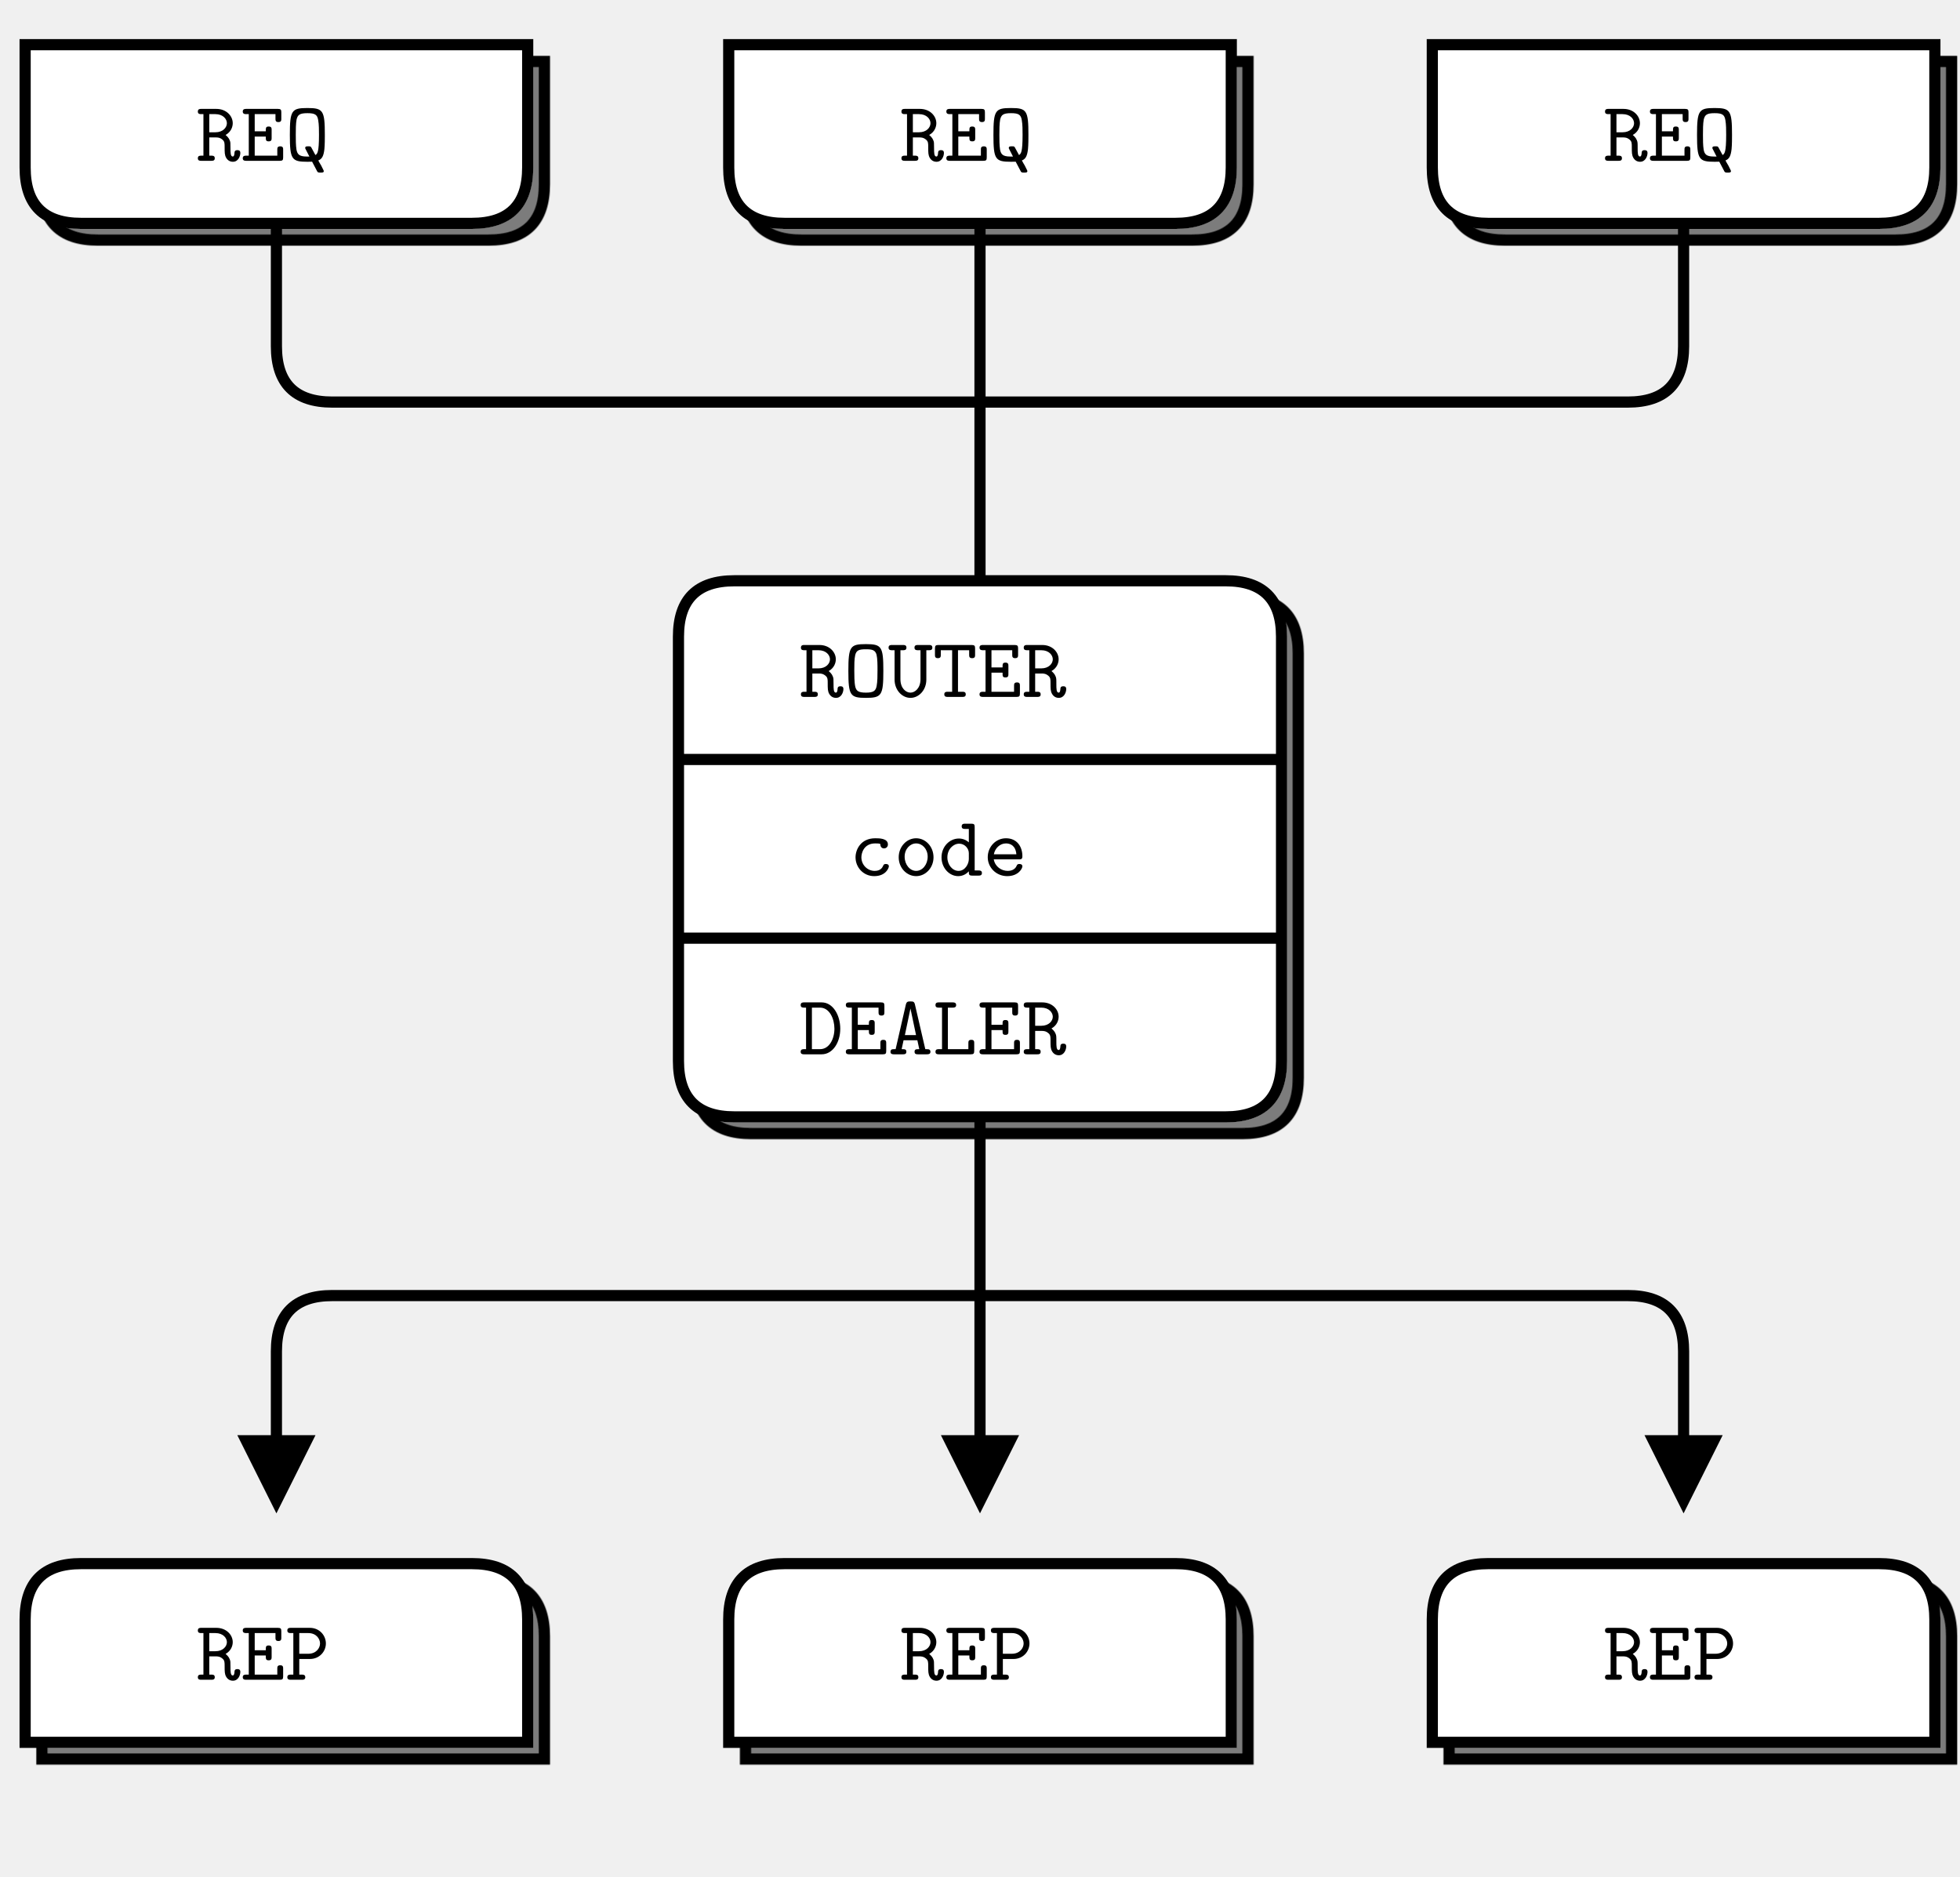
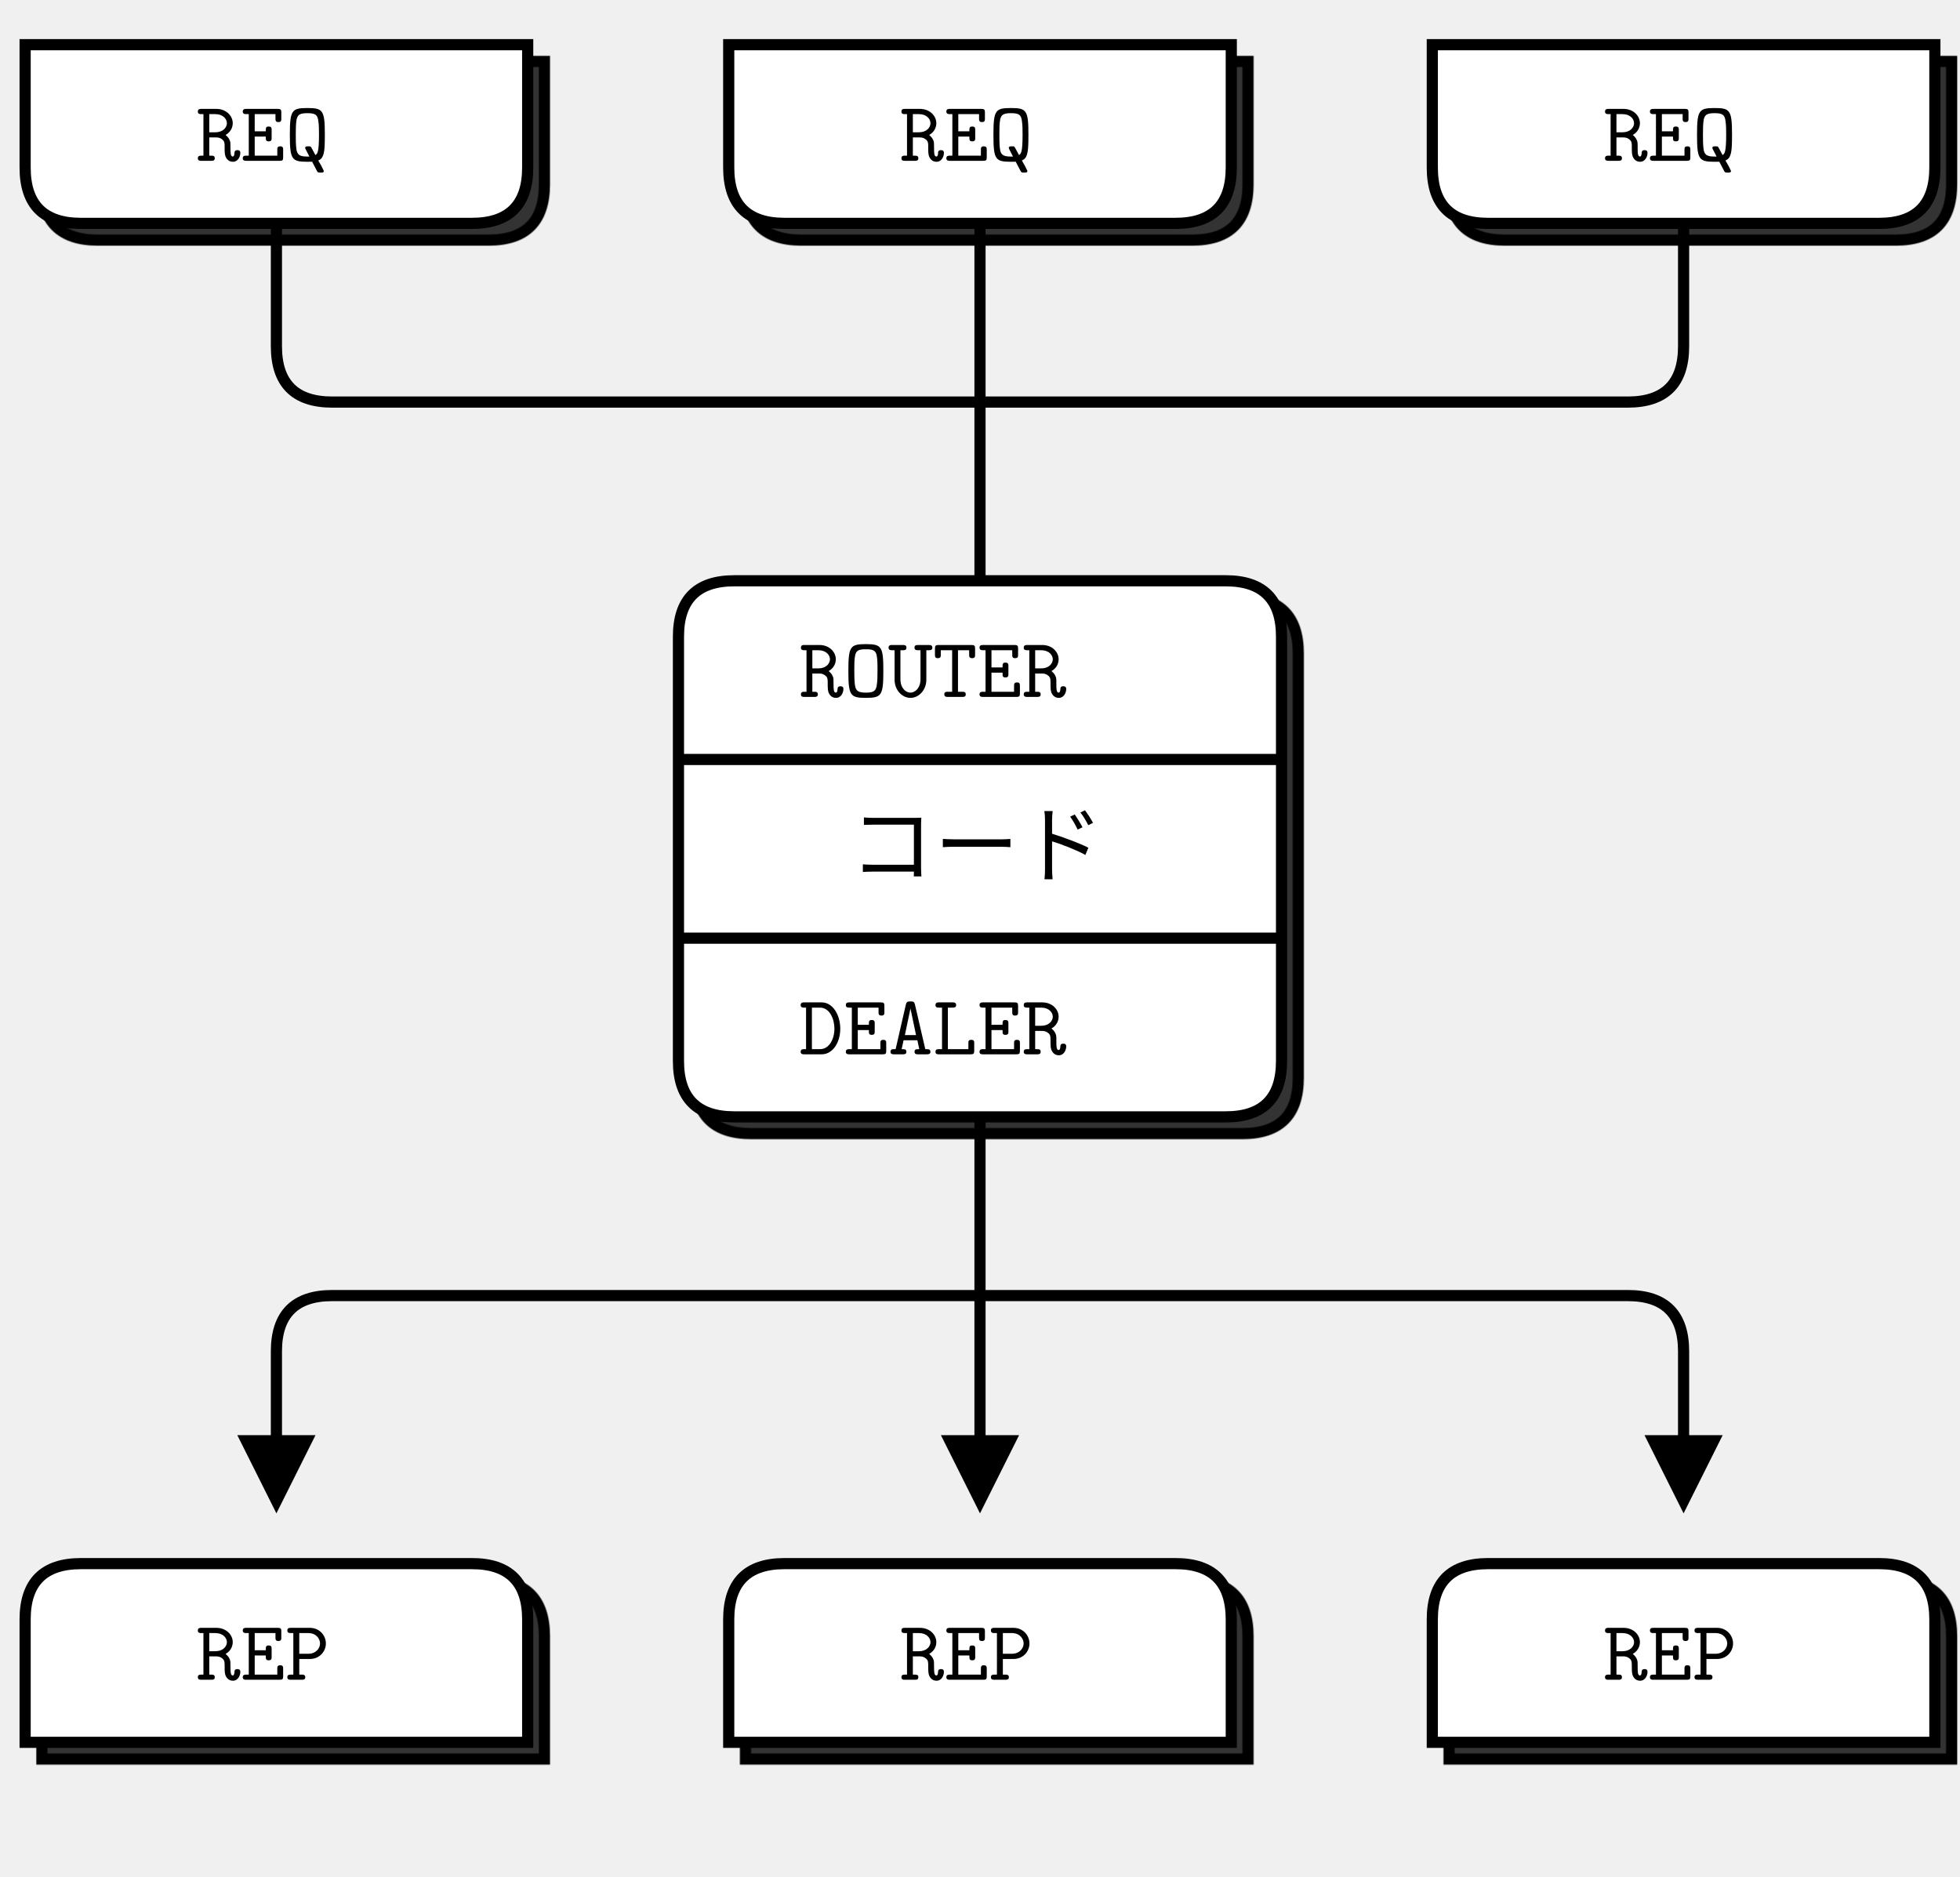
- <svg xmlns="http://www.w3.org/2000/svg" width="351px" height="336px" version="1.1">
-   <defs>
-     <filter id="dsFilter" width="150%" height="150%">
-       <feOffset result="offOut" in="SourceGraphic" dx="3" dy="3" />
-       <feColorMatrix result="matrixOut" in="offOut" type="matrix" values="0.2 0 0 0 0 0 0.2 0 0 0 0 0 0.2 0 0 0 0 0 1 0" />
-       <feBlend in="SourceGraphic" in2="matrixOut" mode="normal" />
+ <svg xmlns="http://www.w3.org/2000/svg" version="1.1" width="351" height="336" id="svg2">
+   <defs id="defs4">
+     <filter width="1.5" height="1.5" color-interpolation-filters="sRGB" id="dsFilter">
+       <feOffset id="feOffset7" dy="3" dx="3" in="SourceGraphic" result="offOut" />
+       <feColorMatrix id="feColorMatrix9" values="0.2 0 0 0 0 0 0.2 0 0 0 0 0 0.2 0 0 0 0 0 1 0" type="matrix" in="offOut" result="matrixOut" />
+       <feBlend in2="matrixOut" mode="normal" in="SourceGraphic" id="feBlend11" />
    </filter>
-     <marker id="iPointer" viewBox="0 0 10 10" refX="5" refY="5" markerUnits="strokeWidth" markerWidth="8" markerHeight="7" orient="auto">
-       <path d="M 10 0 L 10 10 L 0 5 z" />
+     <marker markerUnits="strokeWidth" refX="5" refY="5" markerWidth="8" markerHeight="7" orient="auto" viewBox="0 0 10 10" id="iPointer">
+       <path d="M 10,0 10,10 0,5 z" id="path14" />
    </marker>
-     <marker id="Pointer" viewBox="0 0 10 10" refX="5" refY="5" markerUnits="strokeWidth" markerWidth="8" markerHeight="7" orient="auto">
-       <path d="M 0 0 L 10 5 L 0 10 z" />
+     <marker markerUnits="strokeWidth" refX="5" refY="5" markerWidth="8" markerHeight="7" orient="auto" viewBox="0 0 10 10" id="Pointer">
+       <path d="M 0,0 10,5 0,10 z" id="path17" />
    </marker>
  </defs>
-   <g id="boxes" stroke="black" stroke-width="2" fill="none">
+   <g id="boxes" style="fill:none;stroke:#000000;stroke-width:2">
    <g id="group0">
-       <path id="path0" filter="url(#dsFilter)" fill="#fff" d="M 4.5 8 L 94.5 8 L 94.5 30 Q 94.5 40 84.5 40 L 14.5 40 Q 4.5 40 4.5 30 Z" />
-       <text x="35.1" y="28.8" id="text0" fill="#000" stroke="none" style="font-family:LMMono10,monospace;font-size:15.2px">REQ </text>
+       <path d="m 4.5,8 90,0 0,22 q 0,10 -10,10 l -70,0 q -10,0 -10,-10 z" id="path0" style="fill:#ffffff;filter:url(#dsFilter)" />
+       <text x="35.1" y="28.8" id="text0" style="font-size:15.2px;fill:#000000;stroke:none;font-family:'LMMono10, monospace'">REQ</text>
    </g>
    <g id="group2">
-       <path id="path2" filter="url(#dsFilter)" fill="#fff" d="M 130.5 8 L 220.5 8 L 220.5 30 Q 220.5 40 210.5 40 L 140.5 40 Q 130.5 40 130.5 30 Z" />
-       <text x="161.1" y="28.8" id="text2" fill="#000" stroke="none" style="font-family:LMMono10,monospace;font-size:15.2px">REQ </text>
+       <path d="m 130.5,8 90,0 0,22 q 0,10 -10,10 l -70,0 q -10,0 -10,-10 z" id="path2" style="fill:#ffffff;filter:url(#dsFilter)" />
+       <text x="161.1" y="28.8" id="text2" style="font-size:15.2px;fill:#000000;stroke:none;font-family:'LMMono10, monospace'">REQ</text>
    </g>
    <g id="group4">
-       <path id="path4" filter="url(#dsFilter)" fill="#fff" d="M 256.5 8 L 346.5 8 L 346.5 30 Q 346.5 40 336.5 40 L 266.5 40 Q 256.5 40 256.5 30 Z" />
-       <text x="287.1" y="28.8" id="text4" fill="#000" stroke="none" style="font-family:LMMono10,monospace;font-size:15.2px">REQ </text>
+       <path d="m 256.5,8 90,0 0,22 q 0,10 -10,10 l -70,0 q -10,0 -10,-10 z" id="path4" style="fill:#ffffff;filter:url(#dsFilter)" />
+       <text x="287.1" y="28.8" id="text4" style="font-size:15.2px;fill:#000000;stroke:none;font-family:'LMMono10, monospace'">REQ</text>
    </g>
    <g id="group18">
-       <path id="path18" filter="url(#dsFilter)" fill="#fff" d="M 121.5 114 Q 121.5 104 131.5 104 L 219.5 104 Q 229.5 104 229.5 114 L 229.5 190 Q 229.5 200 219.5 200 L 131.5 200 Q 121.5 200 121.5 190 Z" />
-       <text x="143.1" y="124.8" id="text18" fill="#000" stroke="none" style="font-family:LMMono10,monospace;font-size:15.2px">ROUTER </text>
-       <text x="152.1" y="156.8" id="text18" fill="#000" stroke="none" style="font-family:LMMono10,monospace;font-size:15.2px">code </text>
-       <text x="143.1" y="188.8" id="text18" fill="#000" stroke="none" style="font-family:LMMono10,monospace;font-size:15.2px">DEALER </text>
+       <path d="m 121.5,114 q 0,-10 10,-10 l 88,0 q 10,0 10,10 l 0,76 q 0,10 -10,10 l -88,0 q -10,0 -10,-10 z" id="path18" style="fill:#ffffff;filter:url(#dsFilter)" />
+       <text x="143.1" y="124.8" id="text18" style="font-size:15.2px;fill:#000000;stroke:none;font-family:'LMMono10, monospace'">ROUTER</text>
+       <text x="152.1" y="156.8" id="text32" style="font-size:15.2px;fill:#000000;stroke:none;font-family:'LMMono10, monospace'">コード</text>
+       <text x="143.1" y="188.8" id="text34" style="font-size:15.2px;fill:#000000;stroke:none;font-family:'LMMono10, monospace'">DEALER</text>
    </g>
    <g id="group31">
-       <path id="path31" filter="url(#dsFilter)" fill="#fff" d="M 4.5 290 Q 4.5 280 14.5 280 L 84.5 280 Q 94.5 280 94.5 290 L 94.5 312 L 4.5 312 Z" />
-       <text x="35.1" y="300.8" id="text31" fill="#000" stroke="none" style="font-family:LMMono10,monospace;font-size:15.2px">REP </text>
+       <path d="m 4.5,290 q 0,-10 10,-10 l 70,0 q 10,0 10,10 l 0,22 -90,0 z" id="path31" style="fill:#ffffff;filter:url(#dsFilter)" />
+       <text x="35.1" y="300.8" id="text31" style="font-size:15.2px;fill:#000000;stroke:none;font-family:'LMMono10, monospace'">REP</text>
    </g>
    <g id="group33">
-       <path id="path33" filter="url(#dsFilter)" fill="#fff" d="M 130.5 290 Q 130.5 280 140.5 280 L 210.5 280 Q 220.5 280 220.5 290 L 220.5 312 L 130.5 312 Z" />
-       <text x="161.1" y="300.8" id="text33" fill="#000" stroke="none" style="font-family:LMMono10,monospace;font-size:15.2px">REP </text>
+       <path d="m 130.5,290 q 0,-10 10,-10 l 70,0 q 10,0 10,10 l 0,22 -90,0 z" id="path33" style="fill:#ffffff;filter:url(#dsFilter)" />
+       <text x="161.1" y="300.8" id="text33" style="font-size:15.2px;fill:#000000;stroke:none;font-family:'LMMono10, monospace'">REP</text>
    </g>
    <g id="group35">
-       <path id="path35" filter="url(#dsFilter)" fill="#fff" d="M 256.5 290 Q 256.5 280 266.5 280 L 336.5 280 Q 346.5 280 346.5 290 L 346.5 312 L 256.5 312 Z" />
-       <text x="287.1" y="300.8" id="text35" fill="#000" stroke="none" style="font-family:LMMono10,monospace;font-size:15.2px">REP </text>
+       <path d="m 256.5,290 q 0,-10 10,-10 l 70,0 q 10,0 10,10 l 0,22 -90,0 z" id="path35" style="fill:#ffffff;filter:url(#dsFilter)" />
+       <text x="287.1" y="300.8" id="text35" style="font-size:15.2px;fill:#000000;stroke:none;font-family:'LMMono10, monospace'">REP</text>
    </g>
  </g>
-   <g id="lines" stroke="black" stroke-width="2" fill="none">
+   <g id="lines" style="fill:none;stroke:#000000;stroke-width:2">
    <g id="group150">
-       <path id="path150" d="M 49.5 40 L 49.5 62 Q 49.5 72 59.5 72 L 175.5 72 L 291.5 72 Q 301.5 72 301.5 62 L 301.5 40 " />
+       <path d="m 49.5,40 0,22 q 0,10 10,10 l 116,0 116,0 q 10,0 10,-10 l 0,-22" id="path150" />
    </g>
    <g id="group165">
-       <path id="path165" marker-start="url(#iPointer)" marker-end="url(#Pointer)" d="M 49.5 264 L 49.5 242 Q 49.5 232 59.5 232 L 175.5 232 L 291.5 232 Q 301.5 232 301.5 242 L 301.5 264 " />
+       <path d="m 49.5,264 0,-22 q 0,-10 10,-10 l 116,0 116,0 q 10,0 10,10 l 0,22" id="path165" style="marker-start:url(#iPointer);marker-end:url(#Pointer)" />
    </g>
    <g id="group325">
-       <path id="path325" d="M 121.5 136 L 229.5 136 " />
+       <path d="m 121.5,136 108,0" id="path325" />
    </g>
    <g id="group328">
-       <path id="path328" d="M 121.5 168 L 229.5 168 " />
+       <path d="m 121.5,168 108,0" id="path328" />
    </g>
    <g id="group447">
-       <path id="path447" d="M 175.5 40 L 175.5 72 L 175.5 104 " />
+       <path d="m 175.5,40 0,32 0,32" id="path447" />
    </g>
    <g id="group458">
-       <path id="path458" marker-end="url(#Pointer)" d="M 175.5 200 L 175.5 232 L 175.5 264 " />
+       <path d="m 175.5,200 0,32 0,32" id="path458" style="marker-end:url(#Pointer)" />
    </g>
  </g>
-   <g id="text" fill="black" style="font-family:LMMono10,monospace;font-size:15.2px">
- </g>
+   <g id="text" style="font-size:15.2px;fill:#000000;font-family:'LMMono10, monospace'" />
</svg>
